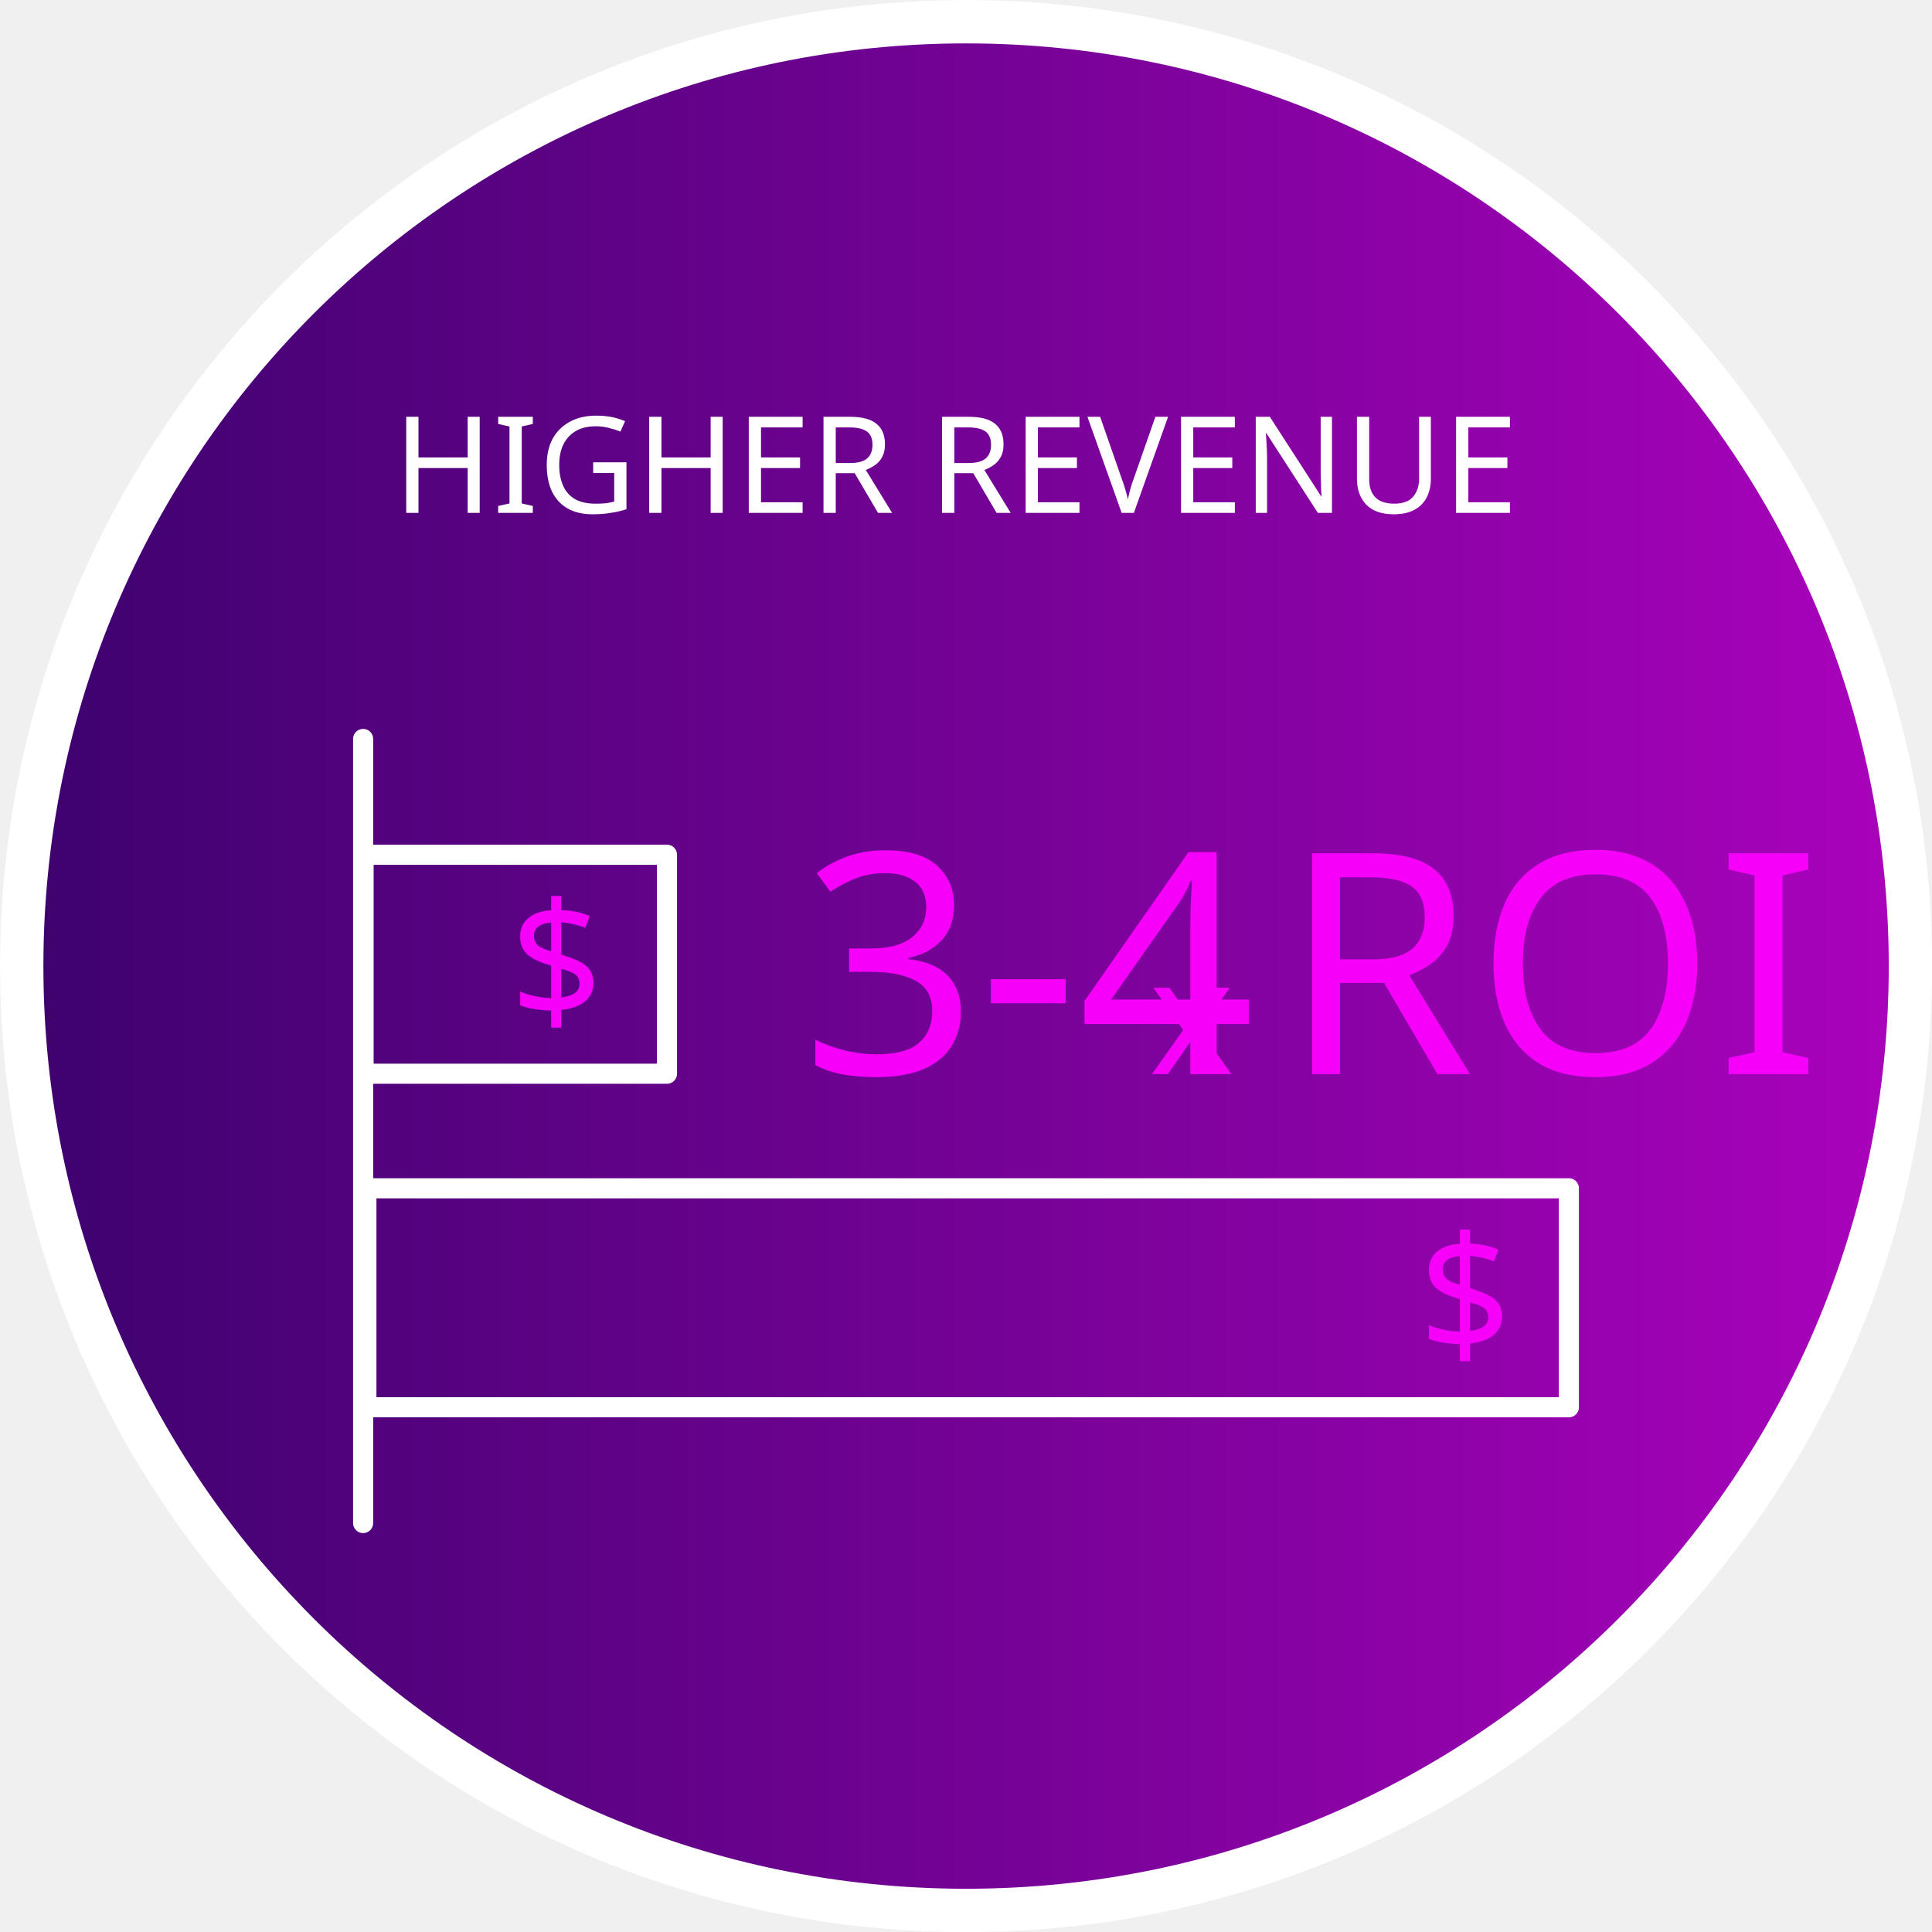
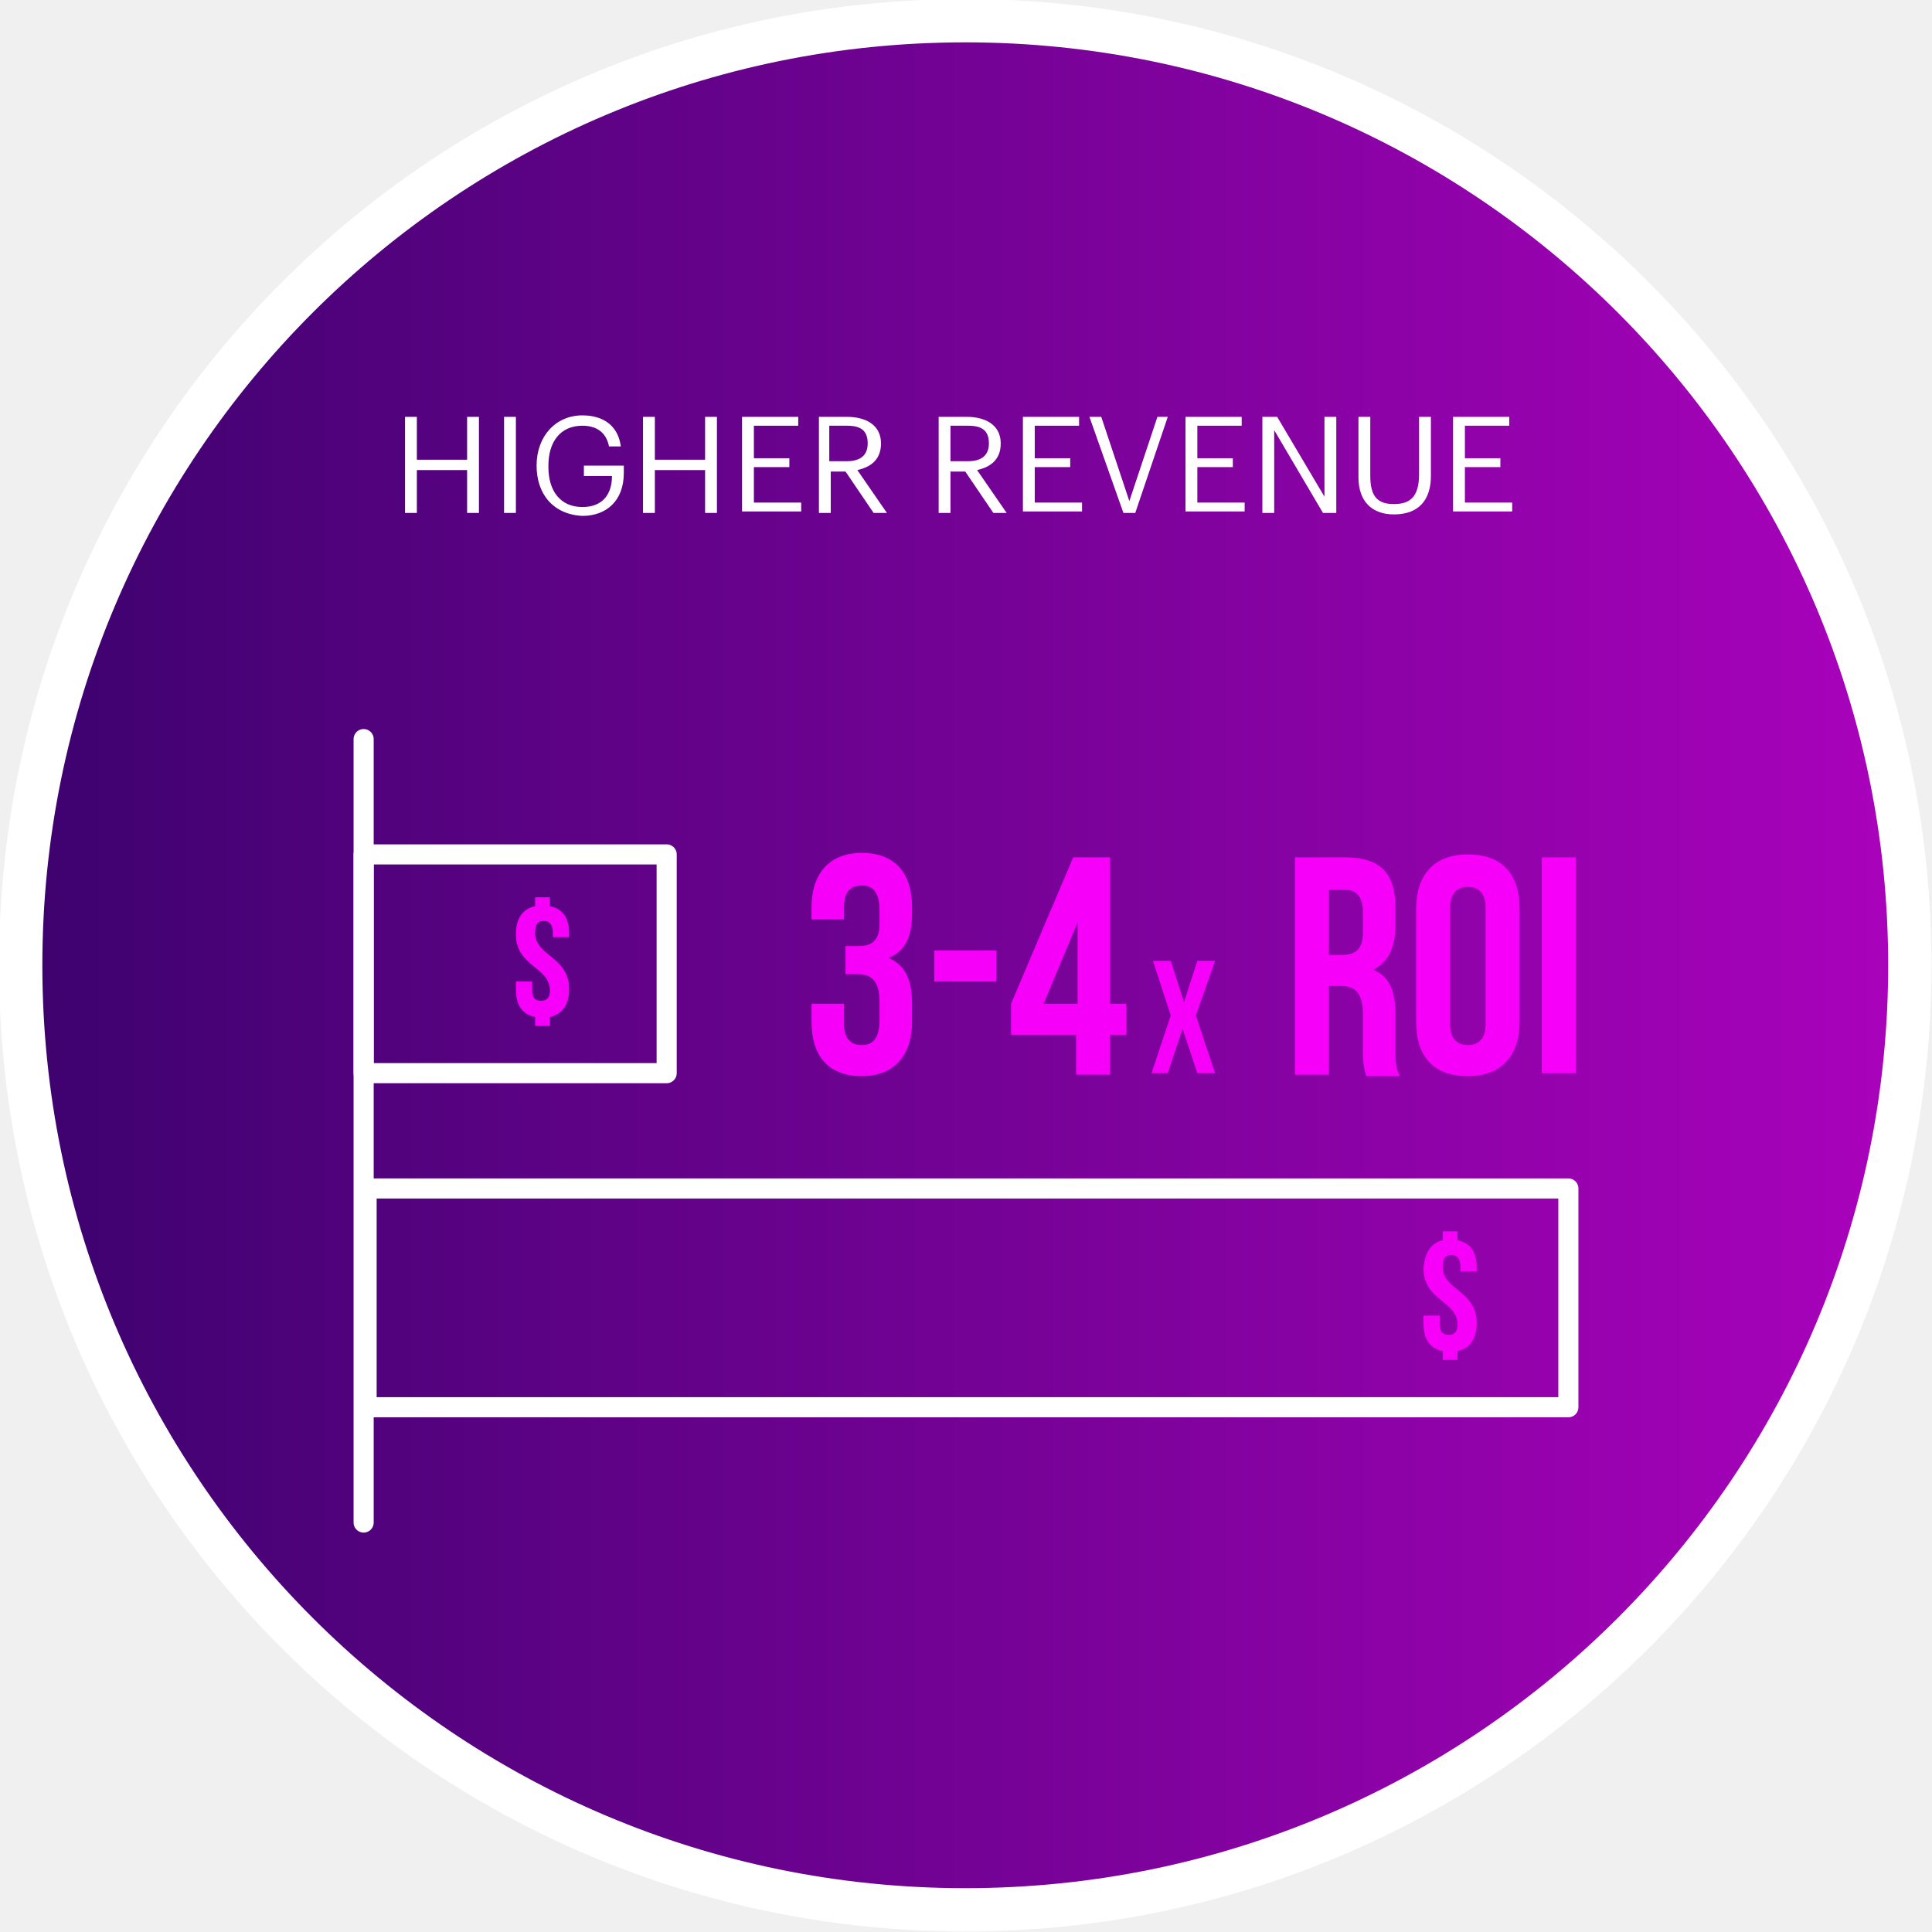
- <svg xmlns="http://www.w3.org/2000/svg" viewBox="0 0 130.67 130.67">
-   <defs>
-     <linearGradient id="a" x1="1.46" y1="65.34" x2="129.21" y2="65.34" gradientUnits="userSpaceOnUse">
-       <stop offset="0" stop-color="#3d026e" />
-       <stop offset="1" stop-color="#aa02bc" />
-     </linearGradient>
-   </defs>
-   <circle cx="65.34" cy="65.34" r="63.87" stroke="#fff" stroke-miterlimit="10" stroke-width="2.93" fill="url(#a)" />
-   <rect x="24.59" y="57.81" width="20.52" height="14.81" fill="none" stroke="#fff" stroke-linecap="round" stroke-linejoin="round" stroke-width="1.36" />
-   <text transform="translate(26.6 34.69)" font-size="9.09" fill="#fff" font-family="Graphik-Regular, Graphik">HIGHER REVENUE</text>
-   <text transform="translate(54.21 72.65)" font-size="20.92" fill="#f600f9" font-family="BebasNeueBold, Bebas Neue">3-4</text>
-   <text transform="translate(86.72 72.65)" font-size="20.92" fill="#f600f9" font-family="BebasNeueBold, Bebas Neue">ROI</text>
-   <text transform="translate(77.71 72.65)" font-size="10.91" fill="#f600f9" font-family="BebasNeueBold, Bebas Neue">x</text>
-   <text transform="translate(34.51 68.88)" font-size="10.91" fill="#f600f9" font-family="BebasNeueBold, Bebas Neue">$</text>
-   <text transform="translate(95.97 91.44)" font-size="10.91" fill="#f600f9" font-family="BebasNeueBold, Bebas Neue">$</text>
-   <line x1="24.56" y1="49.98" x2="24.56" y2="103.01" fill="none" stroke="#fff" stroke-linecap="round" stroke-linejoin="round" stroke-width="1.36" />
-   <rect x="24.78" y="80.37" width="81.33" height="14.81" fill="none" stroke="#fff" stroke-linecap="round" stroke-linejoin="round" stroke-width="1.36" />
+ <svg xmlns="http://www.w3.org/2000/svg" version="1.1" id="Layer_1" x="0px" y="0px" viewBox="0 0 130.7 130.7" style="enable-background:new 0 0 130.7 130.7;" xml:space="preserve">
+   <style type="text/css">
+ 	.st0{fill:url(#SVGID_1_);stroke:#FFFFFF;stroke-width:2.93;stroke-miterlimit:10;}
+ 	.st1{fill:none;stroke:#FFFFFF;stroke-width:1.36;stroke-linecap:round;stroke-linejoin:round;}
+ 	.st2{enable-background:new    ;}
+ 	.st3{fill:#FFFFFF;}
+ 	.st4{fill:#F600F9;}
+ </style>
+   <linearGradient id="SVGID_1_" gradientUnits="userSpaceOnUse" x1="1.47" y1="66.66" x2="129.21" y2="66.66" gradientTransform="matrix(1 0 0 -1 0 132)">
+     <stop offset="0" style="stop-color:#3D026E" />
+     <stop offset="1" style="stop-color:#AA02BC" />
+   </linearGradient>
+   <circle class="st0" cx="65.3" cy="65.3" r="63.9" />
+   <rect x="24.6" y="57.8" class="st1" width="20.5" height="14.8" />
+   <g class="st2">
+     <path class="st3" d="M27.4,28.2h0.8v2.9h3.4v-2.9h0.8v6.5h-0.8v-2.9h-3.4v2.9h-0.8V28.2z" />
+     <path class="st3" d="M34.1,28.2h0.8v6.5h-0.8V28.2z" />
+     <path class="st3" d="M36.3,31.5L36.3,31.5c0-2,1.3-3.4,3.1-3.4c1.3,0,2.4,0.6,2.6,2.1h-0.8c-0.2-1-0.9-1.4-1.8-1.4   c-1.5,0-2.3,1.1-2.3,2.7v0.1c0,1.6,0.8,2.7,2.3,2.7c1.4,0,2-0.9,2-2.1h-1.9v-0.7h2.7v0.5c0,1.9-1.2,2.9-2.8,2.9   C37.4,34.8,36.3,33.4,36.3,31.5z" />
+     <path class="st3" d="M43.5,28.2h0.8v2.9h3.4v-2.9h0.8v6.5h-0.8v-2.9h-3.4v2.9h-0.8V28.2z" />
+     <path class="st3" d="M50.2,28.2H54v0.6h-3V31h2.4v0.6H51V34h3.2v0.6h-4V28.2z" />
+     <path class="st3" d="M55.3,28.2h2c1.2,0,2.3,0.5,2.3,1.8v0c0,1.1-0.7,1.6-1.6,1.8l2,2.9h-0.9l-1.9-2.8h-1v2.8h-0.8V28.2z    M57.3,31.2c0.9,0,1.4-0.4,1.4-1.2v0c0-0.9-0.5-1.2-1.4-1.2h-1.2v2.4H57.3z" />
+     <path class="st3" d="M63.4,28.2h2c1.2,0,2.3,0.5,2.3,1.8v0c0,1.1-0.7,1.6-1.6,1.8l2,2.9h-0.9l-1.9-2.8h-1v2.8h-0.8V28.2z    M65.5,31.2c0.9,0,1.4-0.4,1.4-1.2v0c0-0.9-0.5-1.2-1.4-1.2h-1.2v2.4H65.5z" />
+     <path class="st3" d="M69.2,28.2h3.8v0.6h-3V31h2.4v0.6h-2.4V34h3.2v0.6h-4V28.2z" />
+     <path class="st3" d="M73.7,28.2h0.8l1.9,5.7l1.9-5.7h0.7l-2.2,6.5H76L73.7,28.2z" />
+     <path class="st3" d="M80.2,28.2H84v0.6h-3V31h2.4v0.6H81V34h3.2v0.6h-4V28.2z" />
+     <path class="st3" d="M85.4,28.2h1l3.2,5.4v-5.4h0.8v6.5h-0.9l-3.3-5.6v5.6h-0.8V28.2z" />
+     <path class="st3" d="M91.9,32.3v-4.1h0.8v4c0,1.4,0.5,1.9,1.6,1.9c1,0,1.7-0.4,1.7-2v-3.9h0.8v4c0,1.6-0.8,2.6-2.5,2.6   C92.8,34.8,91.9,33.9,91.9,32.3z" />
+     <path class="st3" d="M98.3,28.2h3.8v0.6h-3V31h2.4v0.6h-2.4V34h3.2v0.6h-4V28.2z" />
+   </g>
+   <g class="st2">
+     <path class="st4" d="M59.5,61.6c0-1.3-0.5-1.7-1.2-1.7c-0.7,0-1.2,0.4-1.2,1.4v0.9h-2.2v-0.8c0-2.3,1.2-3.7,3.4-3.7   s3.4,1.3,3.4,3.7v0.4c0,1.6-0.5,2.6-1.6,3c1.2,0.5,1.6,1.6,1.6,3.1v1.2c0,2.3-1.2,3.7-3.4,3.7s-3.4-1.3-3.4-3.7v-1.2h2.2v1.4   c0,1,0.5,1.4,1.2,1.4c0.7,0,1.2-0.4,1.2-1.7v-1.2c0-1.4-0.5-1.9-1.5-1.9h-0.8V64h0.9c0.9,0,1.4-0.4,1.4-1.5V61.6z" />
+     <path class="st4" d="M63.2,64.3h4.2v2.1h-4.2V64.3z" />
+     <path class="st4" d="M68.4,67.9l4.2-9.9h2.5v9.9h1.1V70h-1.1v2.7h-2.3V70h-4.4V67.9z M72.9,67.9v-5.5l-2.3,5.5H72.9z" />
+   </g>
+   <g class="st2">
+     <path class="st4" d="M92.4,72.7c-0.1-0.4-0.2-0.6-0.2-1.8v-2.3c0-1.4-0.5-1.9-1.5-1.9h-0.8v6h-2.3V58H91c2.4,0,3.4,1.1,3.4,3.4v1.2   c0,1.5-0.5,2.5-1.5,3c1.2,0.5,1.5,1.6,1.5,3.1v2.3c0,0.7,0,1.2,0.3,1.8H92.4z M89.9,60.1v4.5h0.9c0.9,0,1.4-0.4,1.4-1.5v-1.4   c0-1-0.4-1.5-1.2-1.5H89.9z" />
+     <path class="st4" d="M95.8,61.5c0-2.3,1.2-3.7,3.5-3.7c2.3,0,3.5,1.3,3.5,3.7v7.6c0,2.3-1.2,3.7-3.5,3.7c-2.3,0-3.5-1.3-3.5-3.7   V61.5z M98.1,69.3c0,1,0.5,1.4,1.2,1.4c0.7,0,1.2-0.4,1.2-1.4v-7.9c0-1-0.5-1.4-1.2-1.4c-0.7,0-1.2,0.4-1.2,1.4V69.3z" />
+     <path class="st4" d="M104.3,58h2.3v14.6h-2.3V58z" />
+   </g>
+   <g class="st2">
+     <path class="st4" d="M82.2,65l-1.3,3.7l1.3,3.9H81l-1-3l-1,3h-1.1l1.3-3.9L78,65h1.2l0.9,2.8L81,65H82.2z" />
+   </g>
+   <g class="st2">
+     <path class="st4" d="M36.2,61.3v-0.6h1v0.6c0.9,0.2,1.3,0.8,1.3,1.9v0.2h-1.1v-0.3c0-0.5-0.2-0.8-0.6-0.8s-0.6,0.2-0.6,0.8   c0,1.6,2.3,1.6,2.3,3.8c0,1-0.4,1.7-1.3,1.9v0.6h-1v-0.6c-0.9-0.2-1.3-0.8-1.3-1.9v-0.5H36V67c0,0.5,0.2,0.7,0.6,0.7   s0.6-0.2,0.6-0.7c0-1.6-2.3-1.6-2.3-3.8C34.9,62.2,35.3,61.5,36.2,61.3z" />
+   </g>
+   <g class="st2">
+     <path class="st4" d="M97.6,83.9v-0.6h1v0.6c0.9,0.2,1.3,0.8,1.3,1.9V86h-1.1v-0.3c0-0.5-0.2-0.8-0.6-0.8s-0.6,0.2-0.6,0.8   c0,1.6,2.3,1.6,2.3,3.8c0,1-0.4,1.7-1.3,1.9v0.6h-1v-0.6c-0.9-0.2-1.3-0.8-1.3-1.9V89h1.1v0.6c0,0.5,0.2,0.7,0.6,0.7   s0.6-0.2,0.6-0.7c0-1.6-2.3-1.6-2.3-3.8C96.4,84.7,96.8,84.1,97.6,83.9z" />
+   </g>
+   <line class="st1" x1="24.6" y1="50" x2="24.6" y2="103" />
+   <rect x="24.8" y="80.4" class="st1" width="81.3" height="14.8" />
</svg>
